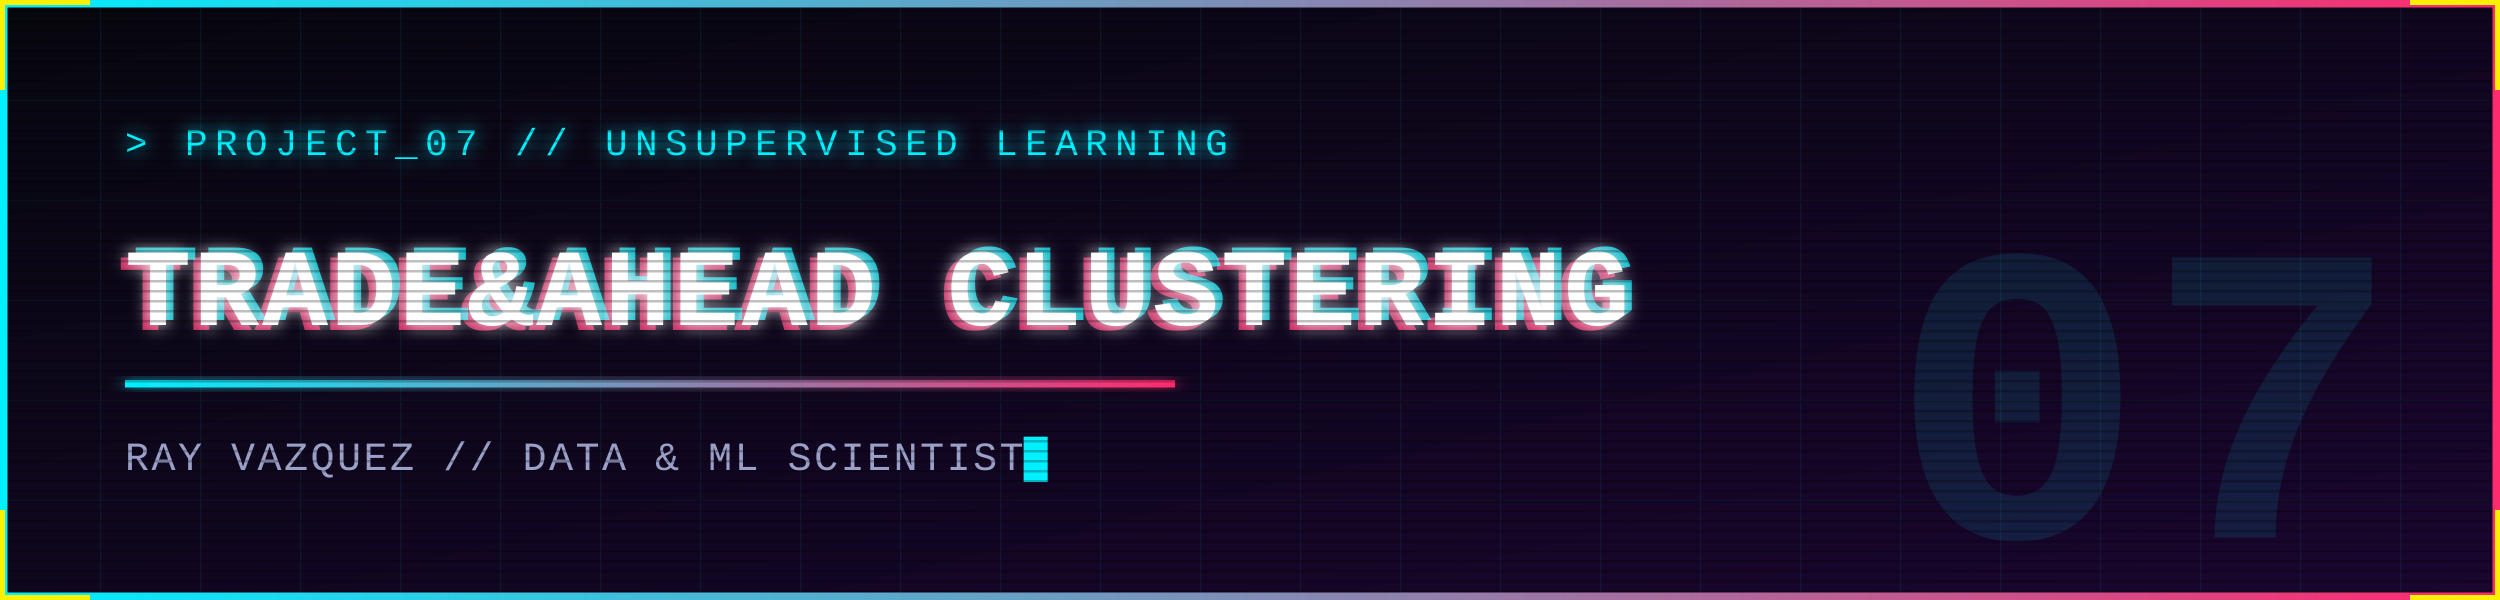
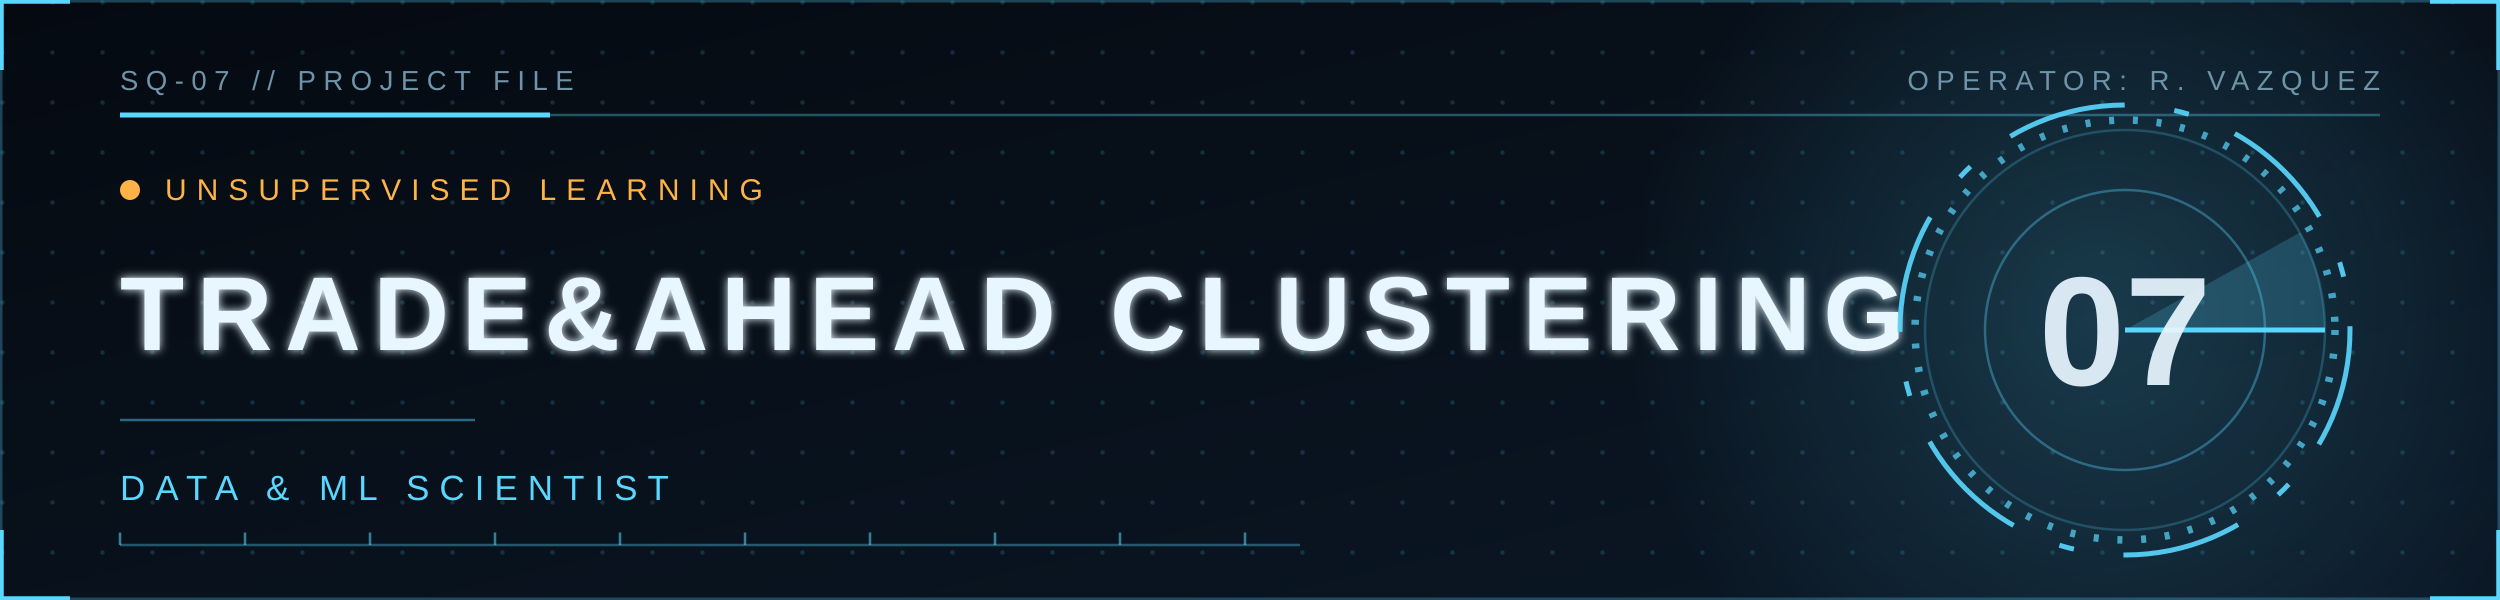
<svg xmlns="http://www.w3.org/2000/svg" width="1000" height="240" viewBox="0 0 1000 240">
  <defs>
    <linearGradient id="bg" x1="0" y1="0" x2="1" y2="1">
-       <stop offset="0" stop-color="#07070f" />
-       <stop offset="1" stop-color="#1a0630" />
+       <stop offset="0" stop-color="#050a11" />
+       <stop offset="1" stop-color="#0b1826" />
    </linearGradient>
-     <linearGradient id="neon" x1="0" y1="0" x2="1" y2="0">
-       <stop offset="0" stop-color="#00f0ff" />
-       <stop offset="1" stop-color="#ff2a6d" />
+     <linearGradient id="line" x1="0" y1="0" x2="1" y2="0">
+       <stop offset="0" stop-color="#5ad7ff" />
+       <stop offset="1" stop-color="#5ad7ff" stop-opacity="0" />
    </linearGradient>
-     <pattern id="grid" width="40" height="40" patternUnits="userSpaceOnUse">
-       <path d="M40 0H0V40" fill="none" stroke="#00f0ff" stroke-opacity="0.07" />
+     <radialGradient id="glowR" cx="0.5" cy="0.5" r="0.5">
+       <stop offset="0" stop-color="#5ad7ff" stop-opacity="0.2" />
+       <stop offset="1" stop-color="#5ad7ff" stop-opacity="0" />
+     </radialGradient>
+     <pattern id="dots" width="20" height="20" patternUnits="userSpaceOnUse">
+       <circle cx="1" cy="1" r="0.9" fill="#5ad7ff" fill-opacity="0.16" />
    </pattern>
-     <pattern id="scan" width="4" height="4" patternUnits="userSpaceOnUse">
-       <rect width="4" height="1" fill="#000" fill-opacity="0.25" />
-     </pattern>
-     <filter id="glow" x="-20%" y="-50%" width="140%" height="200%">
-       <feGaussianBlur stdDeviation="3.5" result="b" />
+     <filter id="soft" x="-20%" y="-50%" width="140%" height="200%">
+       <feGaussianBlur stdDeviation="2" result="b" />
      <feMerge>
        <feMergeNode in="b" />
        <feMergeNode in="SourceGraphic" />
      </feMerge>
    </filter>
    <clipPath id="clip">
      <rect width="1000" height="240" />
    </clipPath>
  </defs>
-   <g clip-path="url(#clip)">
+   <g clip-path="url(#clip)" font-family="Bahnschrift, 'Segoe UI', 'Helvetica Neue', Arial, sans-serif">
    <rect width="1000" height="240" fill="url(#bg)" />
-     <rect width="1000" height="240" fill="url(#grid)" />
-     <text x="960" y="215" text-anchor="end" font-family="'Courier New', monospace" font-weight="bold" font-size="170" fill="#00f0ff" fill-opacity="0.10">07</text>
-     <text x="50" y="62" font-family="'Courier New', monospace" font-size="15" fill="#00f0ff" letter-spacing="3" filter="url(#glow)">&gt; PROJECT_07 // UNSUPERVISED LEARNING</text>
-     <g font-family="'Courier New', monospace" font-weight="bold" font-size="44" letter-spacing="1">
-       <text x="47" y="132" fill="#ff2a6d" opacity="0.75">
-         <animate attributeName="x" values="47;51;47;46;47" dur="4s" repeatCount="indefinite" />TRADE&amp;AHEAD CLUSTERING</text>
-       <text x="53" y="128" fill="#00f0ff" opacity="0.75">
-         <animate attributeName="x" values="53;49;53;54;53" dur="4s" repeatCount="indefinite" />TRADE&amp;AHEAD CLUSTERING</text>
-       <text x="50" y="130" fill="#ffffff" filter="url(#glow)">TRADE&amp;AHEAD CLUSTERING</text>
+     <rect width="1000" height="240" fill="url(#dots)" />
+     <circle cx="840" cy="125" r="190" fill="url(#glowR)" />
+     <g font-size="11" letter-spacing="3" fill="#6f93a8">
+       <text x="48" y="36">SQ-07 // PROJECT FILE</text>
+       <text x="952" y="36" text-anchor="end">OPERATOR: R. VAZQUEZ</text>
    </g>
-     <rect x="50" y="152" width="420" height="3" fill="url(#neon)" filter="url(#glow)" />
-     <text x="50" y="188" font-family="'Courier New', monospace" font-size="16" fill="#9aa0c8" letter-spacing="1">RAY VAZQUEZ  //  DATA &amp; ML SCIENTIST<tspan fill="#00f0ff"> █</tspan>
-     </text>
-     <rect width="1000" height="240" fill="url(#scan)" />
-     <rect y="-30" width="1000" height="30" fill="#00f0ff" fill-opacity="0.06">
-       <animate attributeName="y" values="-30;240" dur="6s" repeatCount="indefinite" />
+     <path d="M48 46H952" stroke="#5ad7ff" stroke-opacity="0.35" />
+     <path d="M48 46H220" stroke="#5ad7ff" stroke-width="2" />
+     <circle cx="52" cy="76" r="4" fill="#ffb347">
+       <animate attributeName="opacity" values="1;0.2;1" dur="2.4s" repeatCount="indefinite" />
+     </circle>
+     <text x="66" y="80" font-size="12" letter-spacing="4" fill="#ffb347">UNSUPERVISED LEARNING</text>
+     <text x="48" y="140" font-size="42" font-weight="700" letter-spacing="5" fill="#e8f6ff" filter="url(#soft)">TRADE&amp;AHEAD CLUSTERING</text>
+     <path d="M48 160H400" stroke="url(#line)" stroke-width="3" />
+     <path d="M48 168H190" stroke="#5ad7ff" stroke-opacity="0.45" />
+     <text x="48" y="200" font-size="14" letter-spacing="4" fill="#5ad7ff">DATA &amp; ML SCIENTIST</text>
+     <path d="M48 218H520" stroke="#5ad7ff" stroke-opacity="0.35" />
+     <path d="M48 218v-5M98 218v-5M148 218v-5M198 218v-5M248 218v-5M298 218v-5M348 218v-5M398 218v-5M448 218v-5M498 218v-5" stroke="#5ad7ff" stroke-opacity="0.55" />
+     <g transform="translate(850 132)">
+       <circle r="80" fill="none" stroke="#5ad7ff" stroke-opacity="0.22" />
+       <circle r="56" fill="none" stroke="#5ad7ff" stroke-opacity="0.35" />
+       <circle r="84" fill="none" stroke="#5ad7ff" stroke-opacity="0.7" stroke-width="3" stroke-dasharray="2 7.5" />
+       <circle r="90" fill="none" stroke="#5ad7ff" stroke-opacity="0.9" stroke-width="2" stroke-dasharray="48 20 6 20">
+         <animateTransform attributeName="transform" type="rotate" from="0" to="360" dur="40s" repeatCount="indefinite" />
+       </circle>
+       <g>
+         <path d="M0 0L80 0A80 80 0 0 0 70 -39Z" fill="#5ad7ff" fill-opacity="0.2" />
+         <path d="M0 0H80" stroke="#5ad7ff" stroke-width="2" />
+         <animateTransform attributeName="transform" type="rotate" from="0" to="360" dur="7s" repeatCount="indefinite" />
+       </g>
+       <text y="22" text-anchor="middle" font-size="62" font-weight="700" fill="#e8f6ff" fill-opacity="0.92">07</text>
+     </g>
+     <rect x="-60" y="0" width="60" height="240" fill="#5ad7ff" fill-opacity="0.04">
+       <animate attributeName="x" values="-60;1000" dur="9s" repeatCount="indefinite" />
    </rect>
  </g>
-   <rect x="1.5" y="1.5" width="997" height="237" fill="none" stroke="url(#neon)" stroke-width="3" />
-   <path d="M0 36V0H36M964 0H1000V36M1000 204V240H964M36 240H0V204" fill="none" stroke="#f9f002" stroke-width="4" />
+   <rect x="0.5" y="0.5" width="999" height="239" fill="none" stroke="#5ad7ff" stroke-opacity="0.28" />
+   <path d="M0 28V0H28M972 0H1000V28M1000 212V240H972M28 240H0V212" fill="none" stroke="#5ad7ff" stroke-width="3" />
</svg>
